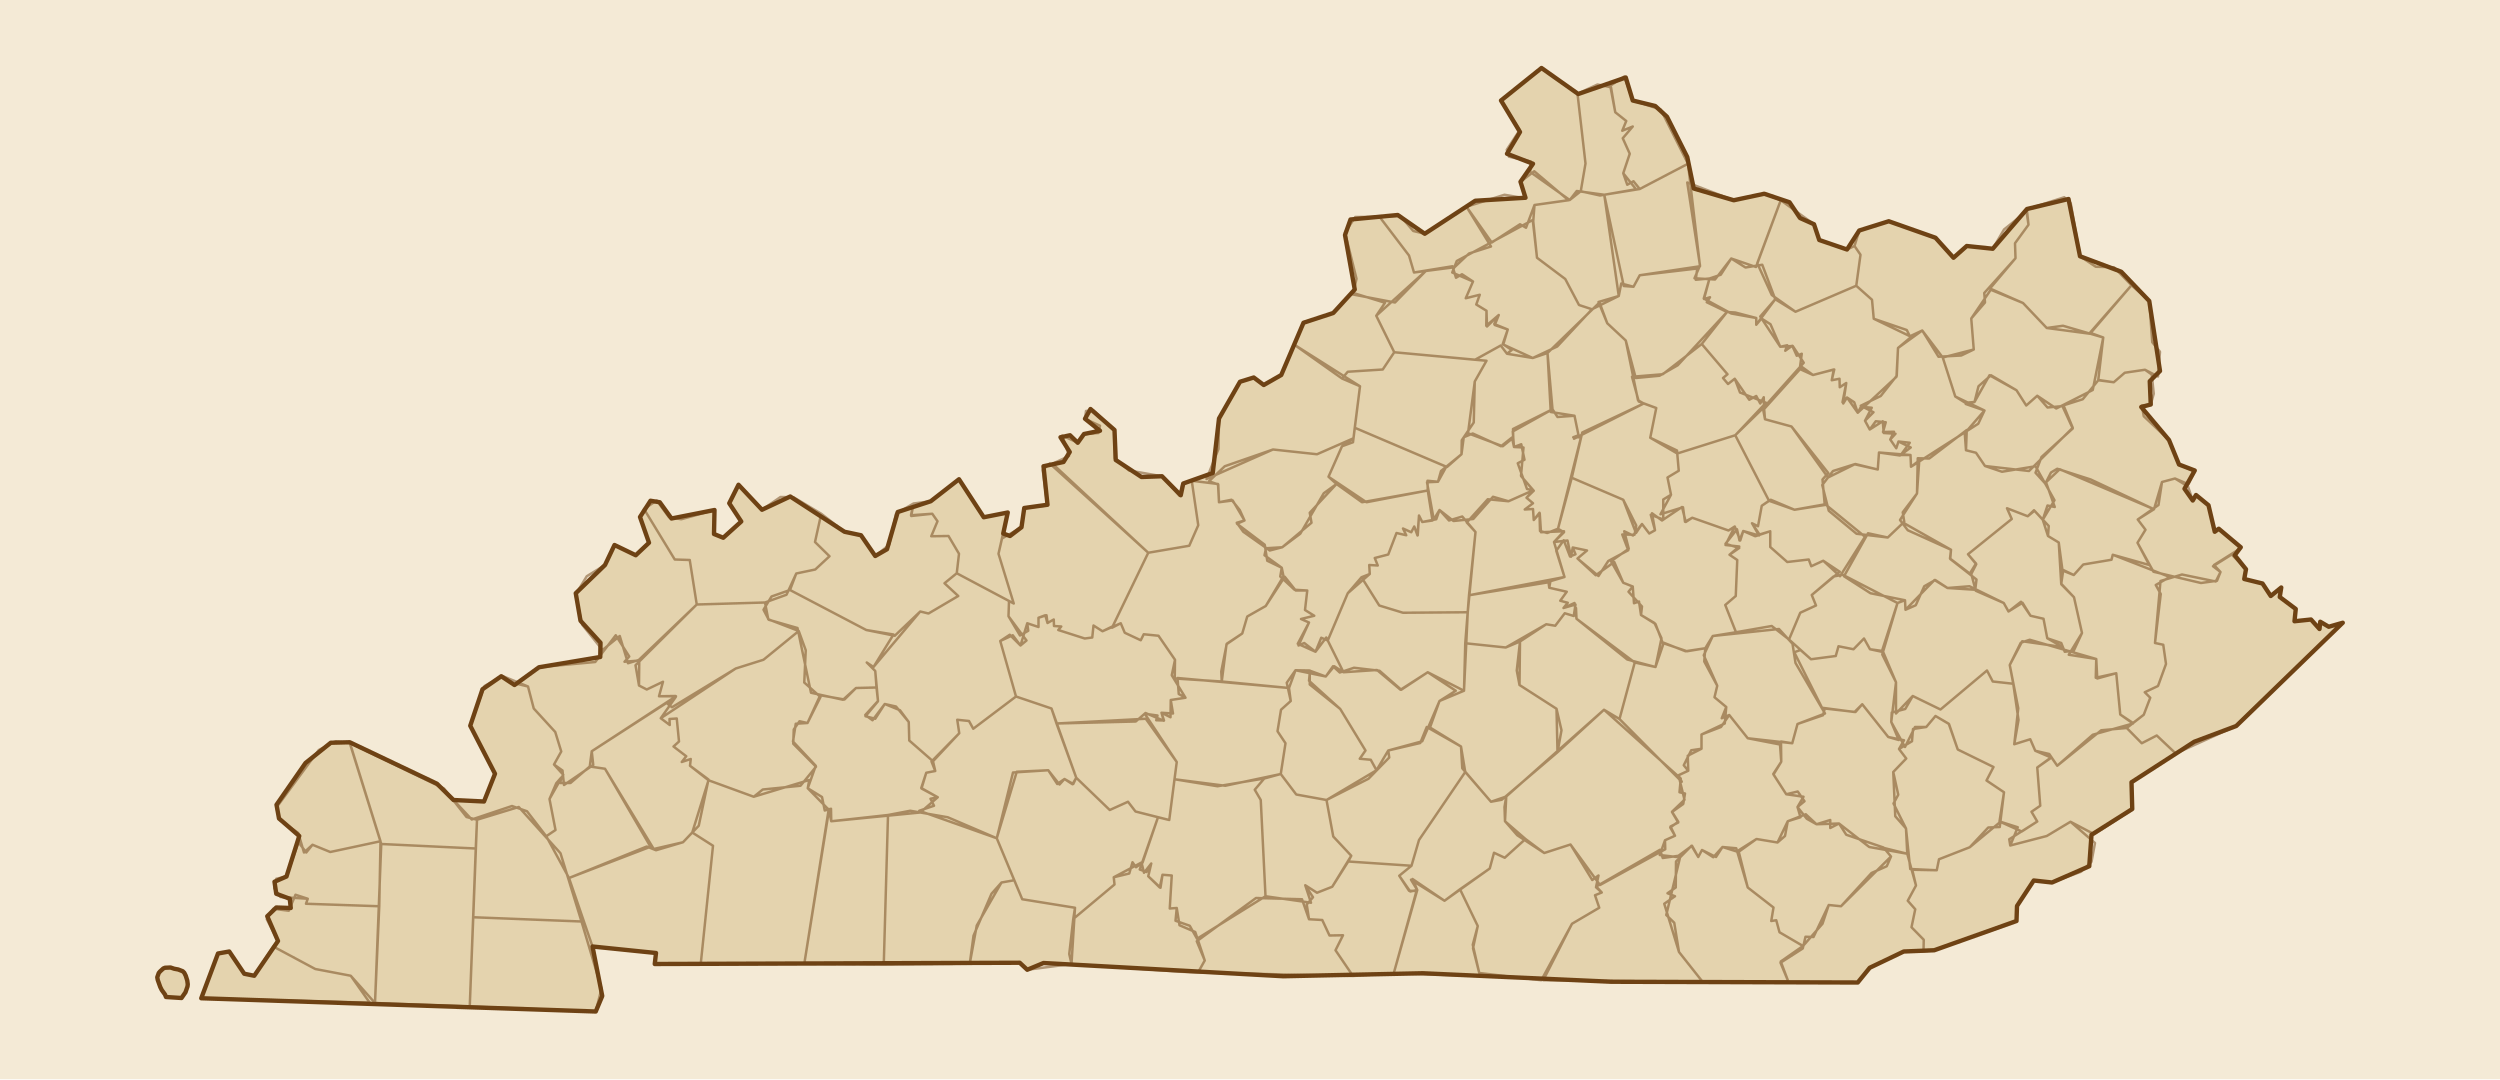
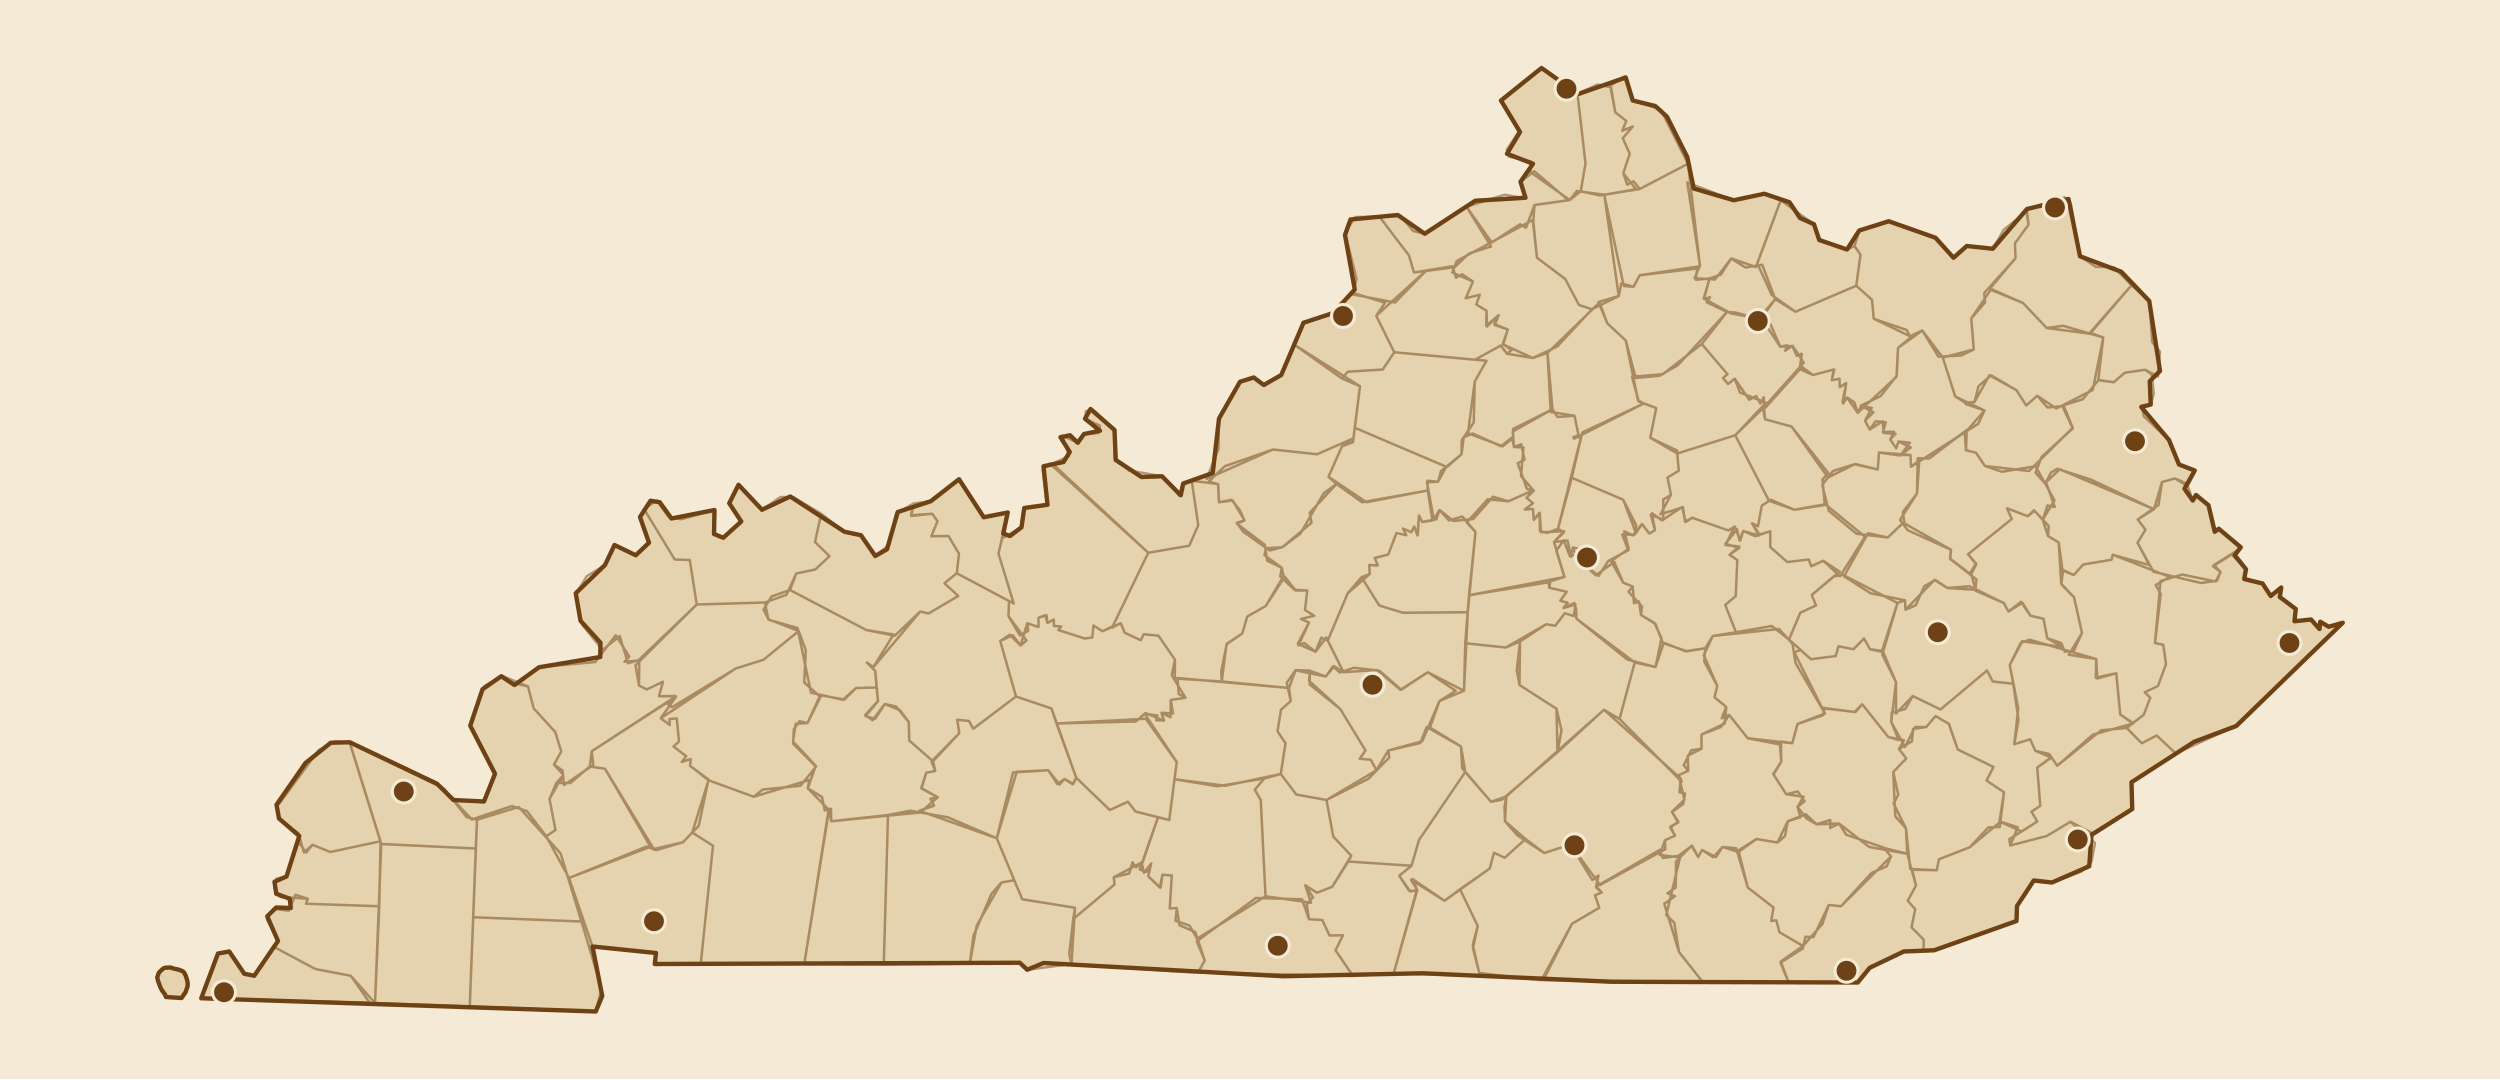
<svg xmlns="http://www.w3.org/2000/svg" viewBox="0 0 1000 431.7" width="1000" height="431.7" role="img" aria-labelledby="kyMapCountyTitle kyMapCountyDesc" fill-rule="evenodd">
  <style>
    .hp-ky-paper { fill: #f4ead6; }
    .hp-ky-fill { fill: #e4d3ae; stroke: none; }
    .hp-ky-edge { fill: none; stroke: #6e4214; stroke-width: 1.75px; stroke-linejoin: round; stroke-linecap: round; vector-effect: non-scaling-stroke; }
    .hp-ky-counties { fill: none; stroke: #6e4214; stroke-width: 1px; stroke-linejoin: round; stroke-linecap: round; vector-effect: non-scaling-stroke; opacity: 0.5; }
-     .hp-ky-markers { fill: #6e4214; stroke: none; }
+     .hp-ky-markers { fill: #6e4214; stroke: #f4ead6; stroke-width: 1.25px; }
  </style>
  <rect class="hp-ky-paper" x="0" y="0" width="1000" height="431.7" />
  <path class="hp-ky-fill" d="M80.5 399.3L87.2 381.4L91.7 380.6L97.7 389.5L101.7 390.3L111.2 376.4L106.9 366.5L110.5 363.0L116.3 363.2L115.9 359.5L110.5 357.5L109.8 352.7L114.6 350.6L119.7 334.4L111.6 327.4L110.6 321.9L122.2 305.2L132.3 297.1L139.9 296.9L174.8 313.5L181.4 320.0L193.6 320.6L198.0 309.5L188.1 290.3L193.0 275.7L200.5 270.5L205.8 274.0L215.6 266.9L240.1 262.8L240.2 257.1L232.2 248.3L230.3 237.3L242.0 226.0L245.8 218.0L254.3 222.1L259.6 217.1L256.0 206.8L260.2 200.3L263.9 200.9L268.6 207.4L285.8 204.0L285.6 213.6L289.3 215.1L296.5 208.6L291.7 201.3L295.4 193.9L304.8 203.9L316.1 198.6L337.8 212.7L344.4 214.1L350.1 222.4L354.8 219.7L359.1 204.8L372.3 200.5L383.6 191.7L393.5 206.9L403.1 205.0L401.3 213.4L404.0 214.4L408.6 210.9L409.7 203.2L419.0 201.9L417.4 186.5L425.4 184.8L427.9 180.8L424.2 174.9L428.0 174.1L431.1 177.1L433.6 173.6L440.0 172.3L434.0 167.5L436.2 163.6L445.8 172.0L446.3 184.0L456.6 190.8L464.8 190.5L472.3 198.1L473.3 193.4L485.1 189.2L487.6 167.4L496.0 152.7L501.5 151.0L505.5 154.0L512.5 150.0L521.4 129.1L533.3 125.2L541.9 115.8L538.0 94.0L540.2 87.8L559.1 86.0L569.9 93.5L590.1 80.3L610.2 79.1L608.2 72.7L613.2 65.5L602.8 61.5L608.0 52.8L600.4 40.2L616.6 27.2L631.3 37.6L650.3 31.0L653.1 40.2L662.1 42.4L666.8 46.7L674.9 62.8L677.5 75.4L693.5 80.1L705.7 77.5L715.8 80.9L720.0 87.2L725.6 89.7L727.7 96.0L738.8 99.8L743.7 92.2L755.5 88.5L774.2 95.1L781.4 103.1L786.7 98.4L797.1 99.5L810.8 83.6L827.4 79.6L832.0 102.5L848.5 108.7L859.7 120.4L864.0 148.4L859.9 152.5L860.3 161.8L856.5 162.8L867.6 176.0L871.6 185.8L877.9 188.2L873.8 195.5L877.1 200.2L878.4 198.0L883.4 202.1L885.9 212.7L887.5 211.5L896.3 218.9L893.9 222.1L898.4 227.7L897.7 231.6L905.0 233.4L908.3 238.4L912.5 235.0L911.9 238.8L918.3 243.6L917.8 248.5L924.4 247.8L927.8 251.6L928.1 248.7L931.5 250.7L937.1 249.1L894.5 290.4L877.7 296.7L852.6 312.9L852.9 323.6L836.6 333.9L835.7 346.5L820.8 353.0L813.5 352.2L806.8 362.4L806.6 368.4L773.7 380.1L761.5 380.6L747.9 387.1L743.1 393.0L644.5 392.7L569.1 389.3L513.3 390.5L417.4 385.2L410.9 387.9L407.9 385.1L261.9 385.6L262.4 381.2L237.0 378.6L240.9 398.4L238.3 404.6L80.5 399.3ZM62.9 390.9L63.5 389.2L64.0 388.6L65.3 387.4L66.0 387.1L68.2 387.0L69.7 387.5L71.3 387.8L73.1 388.5L73.7 389.1L74.3 390.3L74.9 392.2L75.1 393.7L75.0 394.6L74.2 396.9L72.6 399.2L66.4 398.8L66.0 397.8L64.7 396.0L64.1 394.8L63.1 392.0L62.9 390.9Z" />
  <path class="hp-ky-counties" d="M850.7 291.2L857.5 285.9L860.1 279.1L857.9 276.9L863.2 274.4L866.4 265.6L865.3 257.9L862.0 257.2L864.2 232.4L872.8 229.8L886.3 232.6L888.2 228.8L885.2 226.5L892.7 221.8L898.4 227.7L897.7 231.6L905.0 233.4L908.3 238.4L912.6 235.1L911.9 238.8L918.3 243.6L917.8 248.5L924.4 247.8L927.8 251.6L928.1 248.7L931.5 250.7L937.1 249.1L894.0 290.6L870.3 301.4L862.7 294.2L856.7 297.3L850.7 291.2ZM276.9 333.0L283.4 312.1L301.5 318.7L323.7 312.0L323.1 315.3L331.6 324.0L321.7 385.6L280.3 385.5L285.2 338.3L276.9 333.0ZM601.8 322.8L602.5 318.6L641.6 283.9L672.3 311.4L671.8 316.9L674.0 317.4L673.3 321.6L668.8 324.8L671.3 329.0L668.2 330.6L670.0 334.3L666.0 336.1L666.1 339.7L640.0 354.0L628.2 337.8L617.7 341.2L606.9 334.1L602.0 328.5L601.8 322.8ZM444.8 251.1L459.3 221.1L475.7 218.3L479.3 210.1L476.7 192.3L487.2 193.6L487.6 200.9L493.1 200.2L497.8 208.2L494.8 209.5L505.9 217.9L506.9 224.3L512.7 227.1L513.4 230.5L506.3 242.4L498.9 246.6L496.9 253.4L490.6 257.7L488.7 272.6L469.9 271.4L470.0 263.9L463.4 254.3L457.5 253.7L456.3 256.1L449.9 253.1L448.3 249.3L444.8 251.1ZM346.1 286.0L351.2 280.4L350.1 268.4L346.7 265.0L349.4 266.8L368.1 244.6L371.4 245.4L383.3 238.4L377.8 233.3L382.7 229.3L403.6 240.4L403.4 246.5L410.6 256.2L408.2 258.2L403.9 253.9L400.1 256.4L406.4 278.6L389.3 291.5L387.6 288.4L382.9 287.9L383.7 293.3L373.2 304.5L363.7 296.2L363.5 288.8L358.4 282.6L353.9 281.6L349.0 288.1L346.1 286.0ZM399.4 221.5L400.8 215.4L408.6 210.9L409.7 203.2L418.9 202.2L417.1 188.0L419.9 185.4L459.3 221.1L445.1 250.5L441.0 252.5L437.4 250.2L436.9 255.0L433.9 255.4L423.3 252.0L424.5 250.6L421.6 250.4L421.5 247.8L419.0 249.2L418.6 246.1L415.4 247.1L415.4 250.8L410.9 249.3L411.3 252.3L408.0 254.2L403.4 246.5L403.6 240.4L405.5 241.4L399.4 221.5ZM353.5 385.9L355.2 326.0L364.1 324.3L379.1 326.9L398.7 335.3L405.7 352.1L400.6 353.0L396.6 357.5L389.4 374.3L387.9 385.5L353.5 385.9ZM150.0 401.2L152.5 337.6L190.3 339.4L187.9 402.6L150.0 401.2ZM264.3 287.3L294.3 267.4L305.4 263.9L319.5 252.4L322.3 260.1L321.7 273.0L328.2 278.8L323.0 289.2L319.8 288.5L317.5 291.8L317.3 297.5L326.4 306.7L320.2 314.3L305.1 315.8L301.5 318.7L283.4 312.1L276.0 306.3L276.3 303.6L272.7 304.8L274.5 302.5L269.4 298.6L271.6 296.6L270.7 287.4L267.8 287.6L267.9 290.0L264.3 287.3ZM398.7 335.3L406.7 308.7L419.3 308.1L423.8 313.8L425.8 311.6L429.0 313.7L430.5 311.1L443.9 324.0L451.2 320.7L454.2 324.6L463.2 326.9L457.0 345.1L454.4 346.9L453.0 344.9L451.7 349.4L445.5 350.9L445.8 353.8L429.3 367.6L430.0 363.1L408.9 359.7L398.7 335.3ZM400.1 256.4L405.1 254.1L408.2 258.2L410.9 249.3L415.4 250.8L415.4 247.1L418.1 246.1L419.0 249.2L421.5 247.8L421.6 250.4L424.5 250.6L423.3 252.0L433.9 255.4L436.9 255.0L437.4 250.2L441.0 252.5L448.3 249.3L449.9 253.1L456.3 256.1L457.5 253.7L463.4 254.3L470.0 263.9L468.7 270.1L474.2 279.1L468.3 280.0L469.2 285.4L464.6 285.1L465.5 288.3L458.2 285.2L454.3 288.6L422.6 289.4L420.6 283.4L406.4 278.6L400.1 256.4ZM455.9 347.8L463.2 326.9L467.7 328.0L469.8 311.7L487.0 314.5L505.7 311.4L501.9 315.9L504.3 320.0L506.2 358.5L478.8 375.5L475.9 370.3L470.2 368.3L470.7 363.2L467.9 363.4L468.7 350.2L465.0 349.9L464.2 355.1L459.3 350.5L460.5 345.4L458.6 348.8L455.9 347.8ZM752.9 261.8L759.0 241.2L762.0 240.1L762.2 243.9L766.3 242.1L769.7 234.5L774.1 232.0L779.0 235.2L787.8 234.5L801.5 241.2L803.4 244.6L808.4 240.7L812.2 246.3L817.4 247.5L818.9 255.3L825.0 258.8L808.9 256.5L803.9 266.0L805.3 273.5L797.1 272.6L794.8 268.2L776.2 283.8L765.1 278.4L758.4 285.4L758.4 272.9L752.9 261.8ZM741.8 98.4L743.7 92.2L755.5 88.5L774.2 95.1L781.4 103.1L786.7 98.4L797.1 99.5L801.6 91.8L810.8 84.4L811.4 89.9L806.0 97.3L806.2 103.3L793.7 117.2L794.0 121.0L788.5 127.4L789.5 139.8L784.5 142.2L775.4 142.7L768.9 132.2L764.0 134.5L749.5 127.5L748.8 119.9L742.5 114.3L744.2 101.9L741.8 98.4ZM584.0 355.7L595.9 347.4L597.6 341.1L601.9 343.1L610.2 335.6L617.7 341.2L628.2 337.8L636.9 352.0L639.4 350.2L638.4 354.9L640.7 357.0L638.0 358.1L639.7 363.1L628.8 369.5L616.5 392.1L591.7 389.2L589.1 377.9L591.1 370.4L584.0 355.7ZM227.6 351.2L258.7 338.6L262.4 340.1L273.2 336.9L276.9 333.0L285.2 338.3L280.3 385.5L261.9 385.6L262.4 381.2L237.0 378.6L227.6 351.2ZM317.2 296.6L318.3 289.5L323.0 289.2L328.1 278.1L337.8 279.8L342.4 275.2L350.6 275.0L351.2 280.5L346.2 286.5L350.1 287.5L353.9 281.6L360.0 284.1L363.5 288.8L363.7 296.2L373.2 304.5L374.1 308.4L370.5 309.1L368.6 315.4L375.1 318.9L368.1 325.0L332.5 328.5L332.4 323.5L329.9 324.2L328.8 318.8L323.1 315.3L326.3 306.3L317.2 296.6ZM316.0 236.0L318.5 229.4L326.1 227.8L331.8 222.5L326.0 216.8L328.5 205.5L337.8 212.7L344.4 214.1L350.1 222.4L355.7 217.9L358.4 205.5L365.4 201.4L364.5 206.4L372.9 205.5L375.0 208.5L372.5 214.5L379.4 214.4L383.6 221.5L382.7 229.3L377.8 233.3L383.3 238.4L371.4 245.4L368.1 244.6L357.9 254.3L346.5 252.0L316.0 236.0ZM709.3 309.6L712.5 304.7L712.4 296.6L716.9 297.3L719.0 289.6L729.2 286.1L729.9 283.4L742.2 284.8L744.9 281.7L755.3 294.8L761.6 296.1L759.6 299.6L762.5 303.4L757.3 308.8L759.3 317.9L757.4 321.4L762.4 331.4L762.9 341.5L747.7 338.8L735.6 329.4L732.1 331.2L732.1 328.0L726.6 329.7L722.7 327.5L719.0 322.8L721.4 318.7L714.5 317.7L709.3 309.6ZM763.1 360.3L766.4 354.2L764.9 347.9L774.7 348.1L775.6 343.7L787.9 338.9L800.2 328.7L807.1 330.9L804.1 338.2L818.7 334.4L828.2 328.7L838.0 337.2L836.6 344.7L832.4 348.7L820.8 353.0L813.5 352.2L806.8 362.4L806.6 368.4L773.7 380.1L769.4 380.6L769.5 375.9L764.6 370.9L766.1 363.7L763.1 360.3ZM257.6 203.6L262.7 200.2L267.6 206.9L272.5 207.7L285.8 204.0L285.6 213.6L289.3 215.1L296.5 208.6L291.7 201.3L295.4 193.9L304.8 203.9L312.2 198.8L317.4 198.9L328.5 205.5L326.0 216.8L331.8 222.5L326.1 227.8L318.5 229.4L314.6 237.9L306.0 241.0L278.7 241.8L275.9 224.0L269.9 223.8L257.6 203.6ZM572.0 291.0L575.8 280.4L585.6 276.3L586.1 257.3L602.3 259.0L608.0 256.6L607.8 274.0L622.6 283.5L624.6 292.1L623.0 300.9L600.7 319.9L596.4 320.7L584.9 307.3L584.4 298.6L572.0 291.0ZM665.7 361.5L670.0 358.5L667.0 357.3L670.3 355.0L670.4 344.6L676.6 338.3L679.3 342.8L680.8 340.0L685.3 342.9L689.0 338.8L694.5 339.3L699.1 355.0L709.4 363.0L708.5 368.4L710.5 368.1L711.8 372.9L721.2 378.4L712.3 384.6L715.4 392.8L681.1 392.8L671.6 380.8L665.7 361.5ZM663.9 342.0L666.0 336.1L670.0 334.3L668.1 331.0L671.3 328.7L668.8 324.7L673.8 319.9L671.4 310.1L675.3 308.3L673.5 306.1L676.5 300.1L680.6 299.5L680.6 293.8L688.4 290.8L691.7 286.0L699.1 295.3L712.0 297.8L712.5 304.7L709.4 309.8L714.5 317.7L719.1 316.6L721.8 320.5L719.0 322.8L720.2 326.9L715.1 328.5L714.0 334.4L711.0 337.0L702.6 335.6L694.7 340.6L689.0 338.8L686.4 342.8L680.8 340.0L679.3 342.8L676.8 338.3L670.7 342.8L663.9 342.0ZM644.4 224.5L651.5 219.5L649.7 212.5L653.2 214.2L656.8 209.6L659.7 213.4L662.0 212.1L660.8 205.3L664.8 208.2L672.8 202.8L674.3 208.8L676.9 207.1L691.4 212.2L693.9 210.6L690.2 218.0L695.7 218.6L691.8 221.9L694.9 224.0L694.3 238.4L690.1 242.0L694.4 252.9L685.1 254.4L682.1 259.3L674.8 260.5L665.1 257.2L662.2 249.6L656.4 246.0L655.6 240.6L653.6 241.3L653.1 234.6L649.3 233.1L644.4 224.5ZM367.7 324.3L373.6 322.3L372.2 319.5L375.1 318.9L368.5 315.2L370.5 309.1L374.1 308.4L372.6 304.6L383.7 293.3L382.9 287.9L387.6 288.4L389.3 291.5L406.4 278.6L420.6 283.4L430.5 311.1L429.3 313.6L425.8 311.6L422.9 313.6L419.3 308.1L405.2 309.0L398.7 335.3L367.7 324.3ZM617.3 392.1L628.8 369.5L639.7 363.1L638.0 358.1L640.7 357.0L638.5 354.6L664.0 339.9L665.1 343.2L672.2 342.2L666.5 366.0L669.7 369.1L671.6 380.8L681.1 392.8L617.3 392.1ZM505.8 222.1L506.4 219.3L512.9 218.9L520.1 213.5L529.5 197.3L534.6 193.6L544.8 200.9L571.1 196.2L573.0 208.2L568.9 208.8L567.6 206.2L567.0 214.2L565.7 210.6L564.5 212.9L561.2 211.4L562.5 214.1L558.6 213.2L555.3 221.8L549.9 223.2L551.1 226.2L547.7 226.0L547.9 229.6L539.1 237.3L531.1 256.2L528.5 255.1L526.2 260.7L519.1 257.5L523.6 249.0L520.4 247.6L525.7 246.3L522.0 244.0L522.9 236.2L517.8 235.9L512.1 230.6L512.7 227.1L505.8 222.1ZM814.2 189.1L816.6 182.8L829.1 171.4L824.9 162.3L833.1 159.7L839.4 152.0L845.5 152.9L849.9 149.1L858.0 147.9L860.7 149.8L861.5 157.5L860.3 161.8L856.7 162.2L857.5 166.5L867.6 176.0L871.6 185.8L877.9 188.6L875.4 193.7L870.0 191.4L864.8 192.8L861.6 203.7L823.9 187.7L818.0 193.3L814.2 189.1ZM457.9 285.5L463.0 286.2L462.5 288.1L465.6 288.2L464.6 285.1L468.2 286.9L468.3 280.0L474.2 279.1L471.5 277.6L471.0 271.2L515.6 275.2L516.3 280.4L512.4 283.9L511.0 292.5L514.2 297.3L512.3 309.6L490.1 314.3L469.8 311.7L470.7 304.8L457.9 285.5ZM530.6 320.0L547.4 311.5L555.7 303.0L555.3 300.2L568.1 297.2L570.7 290.8L584.4 298.6L586.1 308.8L567.6 336.0L564.6 346.3L539.3 344.6L540.5 342.3L533.3 334.6L530.6 320.0ZM777.1 143.0L789.5 139.8L788.5 127.4L796.3 115.9L809.2 121.2L818.7 131.2L825.2 130.3L841.3 135.0L837.1 156.0L822.5 163.4L814.9 158.3L810.5 162.2L806.6 156.1L796.4 150.1L791.4 154.5L789.8 160.8L786.1 161.1L782.1 158.6L777.1 143.0ZM187.9 402.6L189.3 366.9L232.6 368.6L240.6 395.4L238.3 404.6L187.9 402.6ZM757.3 308.8L762.5 303.4L759.6 299.6L764.8 296.5L765.2 291.6L770.5 290.8L774.2 286.4L779.6 289.6L783.1 299.8L797.4 306.8L794.6 312.2L801.6 316.9L799.9 330.8L795.3 331.0L787.9 338.9L775.6 343.7L774.7 348.1L764.1 347.6L762.4 331.4L758.1 326.5L757.3 308.8ZM482.6 191.6L487.4 179.6L487.6 167.4L496.0 152.7L501.5 151.0L505.5 154.0L512.5 150.0L517.6 137.8L544.0 154.5L541.4 175.3L526.8 181.7L509.2 179.8L482.6 191.6ZM824.5 233.5L825.3 228.0L829.5 230.0L833.3 225.8L844.6 223.9L845.1 221.9L867.9 230.8L862.3 234.0L864.3 237.6L862.0 257.2L865.3 257.9L866.4 265.6L863.2 274.4L857.9 276.9L860.1 279.1L857.5 285.9L853.2 289.2L848.1 285.8L846.5 269.3L838.9 271.4L838.5 263.6L827.5 261.9L832.8 253.2L829.6 238.9L824.5 233.5ZM695.5 340.7L702.6 335.6L711.0 337.0L715.1 328.5L722.3 325.7L726.6 329.7L735.6 329.4L738.5 333.9L753.4 339.0L756.4 342.6L736.4 362.5L731.5 362.0L729.0 369.5L721.2 378.4L711.8 372.9L710.5 368.1L708.5 368.4L709.4 363.0L699.1 355.0L695.5 340.7ZM536.8 151.4L539.1 148.7L553.1 147.8L557.7 140.9L594.6 144.3L589.9 152.6L589.5 169.0L584.7 176.1L584.6 181.7L578.8 186.8L541.9 171.1L544.0 154.5L536.8 151.4ZM760.0 208.0L766.8 197.4L767.1 183.3L771.7 183.4L786.7 172.0L786.4 180.1L790.4 181.1L794.0 186.4L800.8 188.7L814.2 186.5L821.8 200.1L817.1 207.9L813.6 204.1L811.1 206.5L802.8 203.3L804.7 207.6L787.2 221.7L790.5 225.7L788.4 229.8L780.0 223.4L780.4 219.9L763.1 212.1L760.0 208.0ZM321.7 385.6L331.5 323.6L332.5 328.5L355.2 326.0L353.5 385.9L321.7 385.6ZM206.6 273.5L215.6 266.9L238.1 264.8L246.3 254.1L251.7 262.6L249.8 264.7L255.7 264.2L255.6 274.2L258.7 275.8L265.2 272.7L263.6 278.5L270.4 278.5L236.7 300.5L237.3 306.0L225.6 314.0L225.0 308.2L221.6 305.8L224.5 300.6L222.1 292.8L213.5 283.4L211.2 274.6L206.6 273.5ZM230.2 237.9L234.7 230.5L242.0 226.0L245.8 218.0L254.3 222.1L259.6 217.1L256.0 206.8L257.6 203.6L269.9 223.8L275.9 224.0L278.7 241.8L255.5 264.0L251.2 265.3L247.9 254.4L241.0 260.0L232.9 249.9L230.2 237.9ZM712.2 385.1L721.1 379.4L722.2 374.7L725.4 374.8L731.5 362.0L736.4 362.5L748.6 349.2L754.7 346.5L756.4 342.6L753.6 339.2L762.9 341.5L766.4 354.2L763.1 360.3L766.1 363.7L764.6 370.9L769.5 375.9L769.4 380.6L761.5 380.6L747.9 387.1L743.1 393.0L715.4 392.8L712.2 385.1ZM796.0 115.4L806.2 103.3L806.0 97.3L811.4 89.9L810.5 83.8L825.7 78.9L828.3 81.3L832.0 102.5L838.3 106.7L845.6 106.9L852.6 114.1L836.0 133.5L818.7 131.2L809.2 121.2L796.0 115.4ZM580.9 109.0L582.7 104.4L613.1 88.0L614.8 103.1L626.1 111.6L631.6 122.0L636.8 123.7L622.9 138.6L613.1 143.2L601.3 137.8L603.1 131.8L597.9 130.0L599.5 126.0L594.8 130.6L594.6 124.3L590.5 121.8L591.9 117.9L586.3 119.3L589.2 112.6L580.9 109.0ZM803.9 266.0L808.3 257.1L811.9 255.9L838.5 263.6L838.3 271.1L846.5 269.3L848.1 285.8L853.2 289.4L837.1 293.9L822.9 306.3L819.7 301.6L814.1 300.3L812.1 295.7L805.7 297.7L807.3 283.3L803.9 266.0ZM427.7 381.6L429.3 367.6L445.8 353.8L445.5 350.9L456.6 345.0L457.6 349.1L460.5 345.4L459.3 350.5L463.9 355.0L465.0 349.9L468.7 350.2L467.9 363.4L470.7 363.2L471.8 370.1L478.1 372.8L481.9 384.2L479.2 389.0L472.3 388.7L428.6 385.6L427.7 381.6ZM704.1 126.6L710.1 119.7L718.2 124.7L742.5 114.3L748.8 119.9L749.5 127.5L762.7 132.0L764.2 135.0L759.2 139.2L758.6 150.7L743.1 165.1L741.7 160.9L738.8 159.0L737.0 160.9L738.5 153.2L735.9 154.9L735.8 151.5L732.7 152.1L733.7 147.8L725.2 150.0L719.9 147.6L720.7 141.5L718.7 142.3L716.9 138.3L714.1 140.3L714.9 138.1L712.1 138.7L704.1 126.6ZM235.9 306.6L236.7 300.5L270.3 278.8L264.3 287.3L267.9 290.0L267.8 287.6L270.7 287.4L271.6 296.6L269.4 298.6L274.5 302.5L272.7 304.8L276.3 303.6L276.0 306.3L283.4 311.8L279.5 330.3L273.2 336.9L261.5 339.6L242.0 307.5L235.9 306.6ZM531.1 256.2L539.1 237.3L544.6 230.9L551.7 242.2L561.2 245.1L587.1 244.9L585.6 276.3L571.1 268.9L560.2 275.9L550.8 268.0L537.4 268.9L531.1 256.2ZM681.5 262.1L685.1 254.4L711.6 251.6L717.0 257.5L718.2 265.2L730.0 285.4L719.0 289.6L716.9 297.3L699.1 295.3L691.7 286.0L688.7 287.3L690.5 282.8L685.8 278.9L686.9 274.3L681.5 262.1ZM756.5 288.8L756.7 285.0L762.1 283.6L765.1 278.4L776.2 283.8L794.8 268.2L797.1 272.6L805.3 273.5L807.4 288.0L805.7 297.7L812.1 295.7L814.1 300.3L820.4 303.0L814.9 307.0L816.1 322.3L812.6 324.7L814.9 328.6L808.7 332.6L799.8 328.6L801.6 316.9L794.6 312.2L797.4 306.8L783.1 299.8L779.5 289.5L774.2 286.4L770.5 290.8L766.0 290.8L762.0 298.8L756.5 288.8ZM181.4 320.0L193.6 320.6L198.0 309.9L188.1 290.3L193.8 274.4L201.0 270.4L211.2 274.6L213.5 283.4L222.1 292.8L224.5 300.6L221.6 305.8L225.3 309.9L219.8 319.6L222.2 332.0L218.5 334.5L210.8 324.5L204.8 322.4L188.7 327.8L181.4 320.0ZM189.3 366.9L190.8 327.9L207.5 322.8L224.2 341.3L232.6 368.6L189.3 366.9ZM803.7 335.7L814.9 328.6L812.6 324.7L816.1 322.3L814.9 307.0L820.6 303.0L822.9 306.3L840.5 292.1L850.7 291.2L856.7 297.3L862.7 294.2L870.3 301.4L852.6 312.9L852.7 324.0L837.7 333.7L828.2 328.7L818.7 334.4L804.1 338.2L803.7 335.7ZM606.7 268.2L608.0 256.6L618.5 249.7L622.1 250.3L625.9 245.3L629.5 246.4L630.4 243.2L630.6 247.5L653.9 265.0L647.8 287.6L641.6 283.9L623.0 300.9L622.6 283.5L607.8 274.0L606.7 268.2ZM254.2 266.1L278.7 241.8L306.0 241.0L307.3 247.7L319.5 252.4L305.4 263.9L294.3 267.4L268.8 282.9L267.1 281.6L270.2 278.4L263.6 278.5L265.2 272.7L258.7 275.8L255.6 274.2L254.2 266.1ZM478.7 376.5L502.4 359.2L520.8 359.7L523.6 367.7L528.9 368.0L531.8 374.2L537.2 374.1L534.2 380.1L541.2 390.4L479.2 389.0L481.9 384.2L478.7 376.5ZM421.0 185.5L427.6 182.4L424.9 174.2L431.1 177.1L433.6 173.6L439.4 173.2L440.0 170.3L434.0 167.5L434.4 164.4L437.3 164.1L445.8 172.0L445.9 183.3L451.6 188.2L464.8 190.5L471.8 198.3L472.9 193.7L476.7 192.3L479.3 210.1L475.7 218.3L459.3 221.1L421.0 185.5ZM647.8 287.6L653.9 265.0L662.2 266.8L665.5 257.1L674.2 260.5L682.1 259.3L681.7 264.6L686.9 274.3L685.8 278.9L690.5 282.8L689.9 289.4L680.6 293.8L680.6 299.5L675.1 302.3L675.3 308.3L671.4 310.1L672.7 312.7L647.8 287.6ZM522.1 354.1L526.8 357.1L532.9 354.7L539.3 344.6L564.6 346.3L559.7 350.3L563.6 356.3L566.6 356.4L557.5 389.3L541.2 390.4L534.2 380.1L537.2 374.1L531.8 374.2L528.9 368.0L523.6 367.7L522.7 361.8L525.2 358.9L522.1 354.1ZM639.4 120.8L647.5 118.4L648.5 113.4L653.4 114.7L655.9 110.1L678.9 107.4L678.3 111.9L683.8 111.4L681.6 119.6L684.0 118.9L682.7 120.9L690.8 124.8L671.1 146.1L663.8 150.3L654.3 151.2L650.3 136.2L642.9 129.3L639.4 120.8ZM787.2 221.7L804.7 207.6L802.8 203.3L811.1 206.5L813.8 204.3L819.5 210.4L819.2 214.4L823.5 217.0L824.5 233.7L829.6 238.9L832.8 253.2L829.5 260.3L825.9 260.7L824.5 257.2L818.9 255.3L817.4 247.5L812.2 246.3L809.0 241.1L803.4 244.6L801.5 241.2L790.3 236.3L788.3 228.8L790.4 225.4L787.2 221.7ZM422.6 289.4L458.3 287.5L470.7 304.8L467.7 328.0L454.2 324.6L451.2 320.7L443.9 324.0L430.5 311.1L422.6 289.4ZM544.6 230.9L547.9 229.6L547.7 226.0L551.1 226.2L549.9 223.2L555.3 221.8L558.6 213.2L562.5 214.1L561.2 211.4L564.5 212.9L565.7 210.6L567.1 214.1L567.6 206.2L568.9 208.8L574.5 207.7L575.8 204.0L579.6 208.2L584.9 206.6L590.2 212.8L587.1 244.9L561.2 245.1L551.7 242.2L544.6 230.9ZM483.6 192.5L489.9 186.5L509.2 179.8L526.8 181.7L541.4 175.3L536.8 178.5L531.4 190.7L534.6 193.6L523.9 205.1L524.6 209.1L512.9 218.9L507.9 220.2L497.3 212.7L494.7 209.1L497.8 208.2L495.9 204.0L492.6 199.9L487.6 200.9L487.3 193.8L483.6 192.5ZM652.8 150.7L665.1 149.7L680.7 137.6L691.0 149.7L689.2 151.2L691.2 153.6L693.9 151.5L696.0 157.0L706.4 161.1L694.1 174.1L670.9 181.4L660.1 175.1L662.5 163.2L655.5 160.6L652.8 150.7ZM501.9 315.9L505.7 311.4L512.3 309.6L518.5 317.8L530.6 320.0L533.3 334.6L540.5 342.3L532.9 354.7L526.8 357.1L522.1 354.1L524.4 361.1L506.2 358.5L504.3 320.0L501.9 315.9ZM550.5 126.3L570.5 108.2L581.0 106.5L582.4 111.1L584.8 109.7L589.2 112.6L586.3 119.3L591.9 117.9L590.5 121.8L594.6 124.3L594.5 130.3L599.5 126.0L597.7 129.6L603.1 131.8L601.1 137.6L604.7 140.0L602.8 141.5L600.3 138.2L590.0 143.9L557.7 140.9L550.5 126.3ZM511.0 292.5L512.4 283.9L516.3 280.4L514.7 273.1L518.2 268.1L523.9 268.2L523.9 273.8L536.1 283.6L546.2 300.2L543.9 303.5L548.3 303.9L550.6 308.1L530.6 320.0L518.5 317.8L512.3 309.6L514.2 297.3L511.0 292.5ZM744.3 162.3L752.3 158.4L758.7 150.3L759.2 139.2L768.9 132.2L777.1 143.0L782.1 158.6L793.8 164.2L791.3 169.5L764.4 186.7L764.2 182.0L760.3 182.0L763.9 177.1L759.4 176.6L758.5 179.3L756.1 175.8L758.2 173.5L753.5 173.2L753.1 168.5L747.9 171.8L746.0 168.3L749.4 164.9L744.3 162.3ZM628.7 191.1L632.9 173.0L657.5 161.4L662.5 163.2L660.1 175.1L670.8 180.2L671.5 188.3L667.0 191.0L668.4 197.9L665.3 199.8L665.3 207.8L660.3 205.9L662.0 212.1L659.7 213.4L656.8 209.6L654.4 213.2L649.3 199.9L628.7 191.1ZM619.0 141.2L639.8 121.0L642.9 129.3L650.3 136.2L655.2 160.1L657.5 161.4L629.6 175.5L631.4 174.1L629.8 166.3L620.3 164.8L619.0 141.2ZM705.3 164.0L720.8 146.8L725.2 150.0L733.5 147.8L732.7 152.1L735.8 151.5L735.9 154.9L738.5 153.2L737.3 161.4L738.8 159.0L743.1 165.1L744.4 162.7L748.7 163.1L746.0 168.3L747.9 171.8L750.3 168.5L754.3 168.9L753.2 172.8L757.6 172.7L756.1 175.8L758.5 179.3L759.4 176.6L764.3 179.0L760.0 182.2L751.6 181.0L751.1 187.8L742.1 185.6L731.2 191.0L716.6 170.6L706.0 167.7L705.3 164.0ZM559.7 350.3L564.6 346.3L567.6 336.0L586.1 308.8L596.4 320.7L602.5 318.6L602.0 328.5L610.2 335.6L601.9 343.1L597.6 341.1L595.9 347.4L577.8 360.3L565.0 351.6L566.9 356.0L564.1 356.6L559.7 350.3ZM641.7 77.9L655.9 75.6L675.2 65.5L680.0 106.5L655.9 110.1L653.4 114.7L649.5 114.4L641.7 77.9ZM523.6 272.3L524.0 268.3L530.3 270.6L533.2 266.5L535.9 269.0L541.6 267.1L551.8 268.3L560.5 275.9L571.1 268.9L582.3 276.3L575.8 280.4L568.9 296.5L555.3 300.2L550.6 308.1L548.3 303.9L543.9 303.5L546.2 300.2L536.1 283.6L523.6 272.3ZM110.5 323.1L127.5 300.0L134.3 296.5L140.0 297.3L152.2 336.5L132.1 340.8L125.0 337.9L121.6 341.0L119.3 333.2L112.1 328.1L110.5 323.1ZM139.9 297.2L177.6 315.4L186.6 326.8L190.8 327.9L190.3 339.4L152.5 337.6L139.9 297.2ZM817.1 207.9L819.0 202.2L821.9 202.8L818.4 192.9L820.4 189.0L822.9 187.5L836.3 191.8L861.6 203.7L855.1 207.8L858.2 211.9L855.0 217.1L859.7 226.0L845.1 221.9L844.6 223.9L833.3 225.8L829.5 230.0L825.0 228.2L823.5 217.0L819.2 214.4L817.1 207.9ZM488.5 268.6L490.7 257.5L496.9 253.4L498.9 246.6L506.3 242.4L513.9 230.7L518.3 236.2L522.9 236.2L522.0 244.0L525.7 246.3L520.4 247.6L523.6 249.0L519.4 258.2L521.7 257.2L526.2 260.7L530.5 255.0L537.4 268.9L533.7 266.5L530.3 270.6L518.2 268.1L515.6 275.2L488.7 272.6L488.5 268.6ZM613.3 88.5L613.8 82.0L627.9 80.0L630.7 76.4L641.7 77.9L647.5 118.4L636.8 123.7L631.6 122.0L626.1 111.6L614.8 103.1L613.3 88.5ZM218.5 334.5L222.2 332.0L219.8 319.6L222.5 313.3L224.5 311.0L224.1 313.2L228.2 313.2L235.9 306.6L242.0 307.5L260.2 338.7L227.6 351.2L218.5 334.5ZM600.4 40.2L616.6 27.2L631.0 37.5L634.2 65.4L632.3 76.5L627.9 80.0L612.1 68.8L612.3 64.6L603.6 62.7L602.7 59.9L607.9 52.0L600.4 40.2ZM305.4 243.9L308.6 238.6L316.0 236.0L346.5 252.0L357.4 253.8L349.4 266.8L346.7 265.0L350.1 268.4L350.6 275.0L342.4 275.2L337.2 279.9L324.4 277.1L319.0 251.2L307.5 247.9L305.4 243.9ZM690.1 242.0L694.3 238.4L694.9 224.0L691.8 221.9L695.7 219.2L690.2 217.5L694.8 211.7L695.8 216.2L697.3 212.4L702.1 214.5L708.1 212.5L708.1 218.8L714.9 224.8L723.5 223.8L724.5 226.5L729.3 224.3L735.9 228.7L724.7 238.0L726.4 242.2L720.1 245.1L715.6 255.8L708.7 250.4L694.4 252.9L690.1 242.0ZM664.2 205.7L668.4 197.9L667.0 191.0L671.5 188.3L670.9 181.4L694.1 174.1L707.6 200.3L704.7 202.3L703.2 210.5L700.8 209.3L703.6 214.2L697.3 212.4L696.1 216.2L693.9 210.6L691.4 212.2L676.9 207.1L674.0 208.7L673.2 202.9L664.2 205.7ZM586.7 209.0L595.1 199.7L603.4 200.5L613.3 196.1L610.6 199.1L613.2 201.3L609.9 203.8L613.2 203.6L613.5 208.0L615.9 205.3L616.4 212.9L625.6 212.5L621.6 216.8L625.8 230.8L587.6 238.1L590.2 212.8L586.7 209.0ZM106.7 367.7L109.3 363.5L115.5 364.3L118.2 357.9L123.1 359.5L122.4 361.5L151.7 362.5L150.0 401.2L140.3 390.3L126.1 387.6L109.3 378.6L111.2 376.4L106.7 367.7ZM702.9 105.3L712.3 80.1L725.6 89.7L727.7 96.0L738.8 99.8L741.8 98.4L744.2 101.9L742.5 114.3L718.2 124.7L708.7 118.0L702.9 105.3ZM387.9 385.5L390.7 370.2L400.6 353.0L405.7 352.1L408.9 359.7L430.0 363.1L428.6 385.6L410.9 387.9L407.9 385.1L387.9 385.5ZM785.9 173.3L793.8 164.2L786.3 161.6L789.8 160.8L795.8 150.1L806.6 156.1L810.5 162.2L814.9 158.3L819.0 163.0L825.5 162.4L829.1 171.1L811.6 188.4L794.0 186.4L790.4 181.1L786.4 180.1L785.9 173.3ZM619.4 232.7L625.8 230.8L622.5 220.3L625.5 216.1L628.0 222.6L630.2 221.7L629.1 219.0L634.8 220.2L631.0 223.4L638.3 230.1L645.7 224.8L649.3 233.1L653.1 234.6L651.4 236.7L656.8 242.6L656.4 246.0L661.8 249.2L664.6 255.3L662.2 266.8L650.9 263.8L630.6 247.5L629.8 241.2L625.4 243.2L627.1 241.1L624.1 240.3L626.7 236.7L619.7 235.1L619.4 232.7ZM855.0 217.1L858.2 211.9L855.1 207.8L863.4 202.0L864.8 192.8L870.0 191.4L875.2 194.6L877.1 200.2L878.4 198.0L883.4 202.1L885.9 212.7L887.5 211.5L896.4 219.2L885.6 226.0L888.2 228.8L886.8 232.3L880.4 233.2L861.4 228.7L855.0 217.1ZM737.6 230.5L747.2 213.3L755.1 215.0L761.3 209.1L780.4 219.9L780.1 223.6L790.6 231.8L790.1 235.9L779.0 235.2L773.8 232.0L762.2 243.9L762.0 240.1L748.2 237.3L737.6 230.5ZM587.2 173.3L589.9 152.6L594.6 144.3L590.0 143.9L600.3 138.2L602.8 141.5L613.1 143.2L619.0 141.2L621.0 163.7L605.2 171.6L605.3 175.1L601.1 178.5L587.2 173.3ZM715.6 255.8L720.1 245.1L726.4 242.2L724.7 238.0L733.4 230.6L737.1 229.9L759.0 241.2L752.7 260.7L748.0 259.7L745.6 255.4L741.4 259.7L735.4 258.5L734.3 262.4L724.4 263.7L715.6 255.8ZM674.9 73.0L693.5 80.1L705.7 77.5L712.3 80.1L702.4 106.8L692.5 103.4L686.0 111.8L677.8 111.3L680.0 106.2L674.9 73.0ZM728.9 194.0L733.2 188.4L741.8 185.7L751.1 187.8L751.6 181.0L764.2 182.0L764.4 186.7L767.7 184.2L766.8 197.4L761.1 204.9L761.7 208.7L755.1 215.0L742.6 213.5L731.5 204.3L728.9 194.0ZM557.5 389.3L566.9 356.0L564.4 351.9L577.8 360.3L584.0 355.7L591.1 370.4L589.2 379.3L591.7 389.2L594.6 390.5L557.5 389.3ZM570.8 192.9L575.2 192.7L576.4 188.4L584.6 181.7L585.5 174.9L589.1 173.4L600.4 178.5L604.8 175.0L605.6 178.8L608.5 177.7L609.8 183.9L607.1 185.3L610.8 195.6L613.3 196.1L603.4 200.5L597.2 198.7L589.3 207.6L581.4 208.4L575.8 204.0L573.5 207.8L570.8 192.9ZM80.5 399.3L87.2 381.4L91.7 380.6L97.7 389.5L101.7 390.3L109.3 378.6L126.1 387.6L140.3 390.3L147.9 401.1L80.5 399.3ZM109.7 355.3L110.5 351.5L114.6 350.6L119.4 336.9L122.5 341.0L125.0 337.9L132.1 340.8L152.2 336.5L151.7 362.5L122.4 361.5L123.1 359.5L112.2 358.8L109.7 355.3ZM694.1 174.1L705.6 162.9L706.0 167.7L716.6 170.6L731.3 189.2L729.0 191.8L729.9 202.0L717.8 203.9L707.6 200.3L694.1 174.1ZM364.4 206.1L365.4 201.4L372.3 200.5L383.6 191.7L393.5 206.9L403.1 205.0L399.4 221.5L405.5 241.4L382.7 229.3L383.6 221.5L379.4 214.4L372.5 214.5L375.0 208.5L372.9 205.5L364.4 206.1ZM717.7 260.9L720.2 260.0L724.4 263.7L734.3 262.4L735.4 258.5L741.4 259.7L745.6 255.4L748.0 259.7L753.1 260.4L758.4 272.9L756.5 288.8L759.5 296.0L755.3 294.8L744.9 281.7L741.8 284.8L728.8 283.1L717.7 260.9ZM680.7 137.6L690.8 124.8L694.1 125.0L702.5 127.2L702.5 129.9L704.6 127.4L708.2 129.7L712.1 138.7L717.1 138.4L721.5 145.1L705.6 162.9L705.5 158.9L704.1 161.4L702.5 158.4L699.7 159.9L693.9 151.5L691.2 153.6L689.2 151.2L691.0 149.7L680.7 137.6ZM517.6 137.8L521.4 129.1L533.3 125.2L540.7 117.0L554.0 121.1L550.5 126.3L557.7 140.9L553.1 147.8L539.1 148.7L536.8 151.4L517.6 137.8ZM605.1 172.6L621.0 163.7L623.0 166.8L629.8 166.3L631.4 174.1L629.3 174.9L632.4 174.9L623.2 211.5L618.9 213.2L616.0 212.4L615.8 205.1L613.5 208.0L613.2 203.6L609.9 203.8L613.2 201.3L610.6 199.1L613.5 196.3L608.4 190.4L609.4 179.0L605.6 178.8L605.1 172.6ZM531.4 190.7L536.8 178.5L541.2 176.9L541.9 171.1L578.5 186.7L575.2 192.7L571.0 192.3L571.1 196.2L546.6 200.9L531.4 190.7ZM586.1 257.3L587.6 238.1L620.1 232.8L619.7 235.1L626.7 236.7L624.1 240.3L627.1 241.1L625.4 243.2L630.2 241.8L629.5 246.4L625.9 245.3L622.1 250.3L618.5 249.7L602.3 259.0L586.1 257.3ZM700.8 209.3L703.2 210.5L704.7 202.3L708.3 199.9L717.8 203.9L730.1 201.7L746.0 214.7L736.0 230.5L729.3 224.3L724.5 226.5L723.5 223.8L714.9 224.8L708.1 218.8L708.1 212.5L703.8 213.8L700.8 209.3ZM621.6 216.8L625.6 212.9L623.2 211.5L628.7 191.1L649.3 199.9L654.5 210.2L653.8 213.9L648.9 213.8L651.3 220.1L643.3 224.4L639.4 230.4L631.0 223.4L634.8 220.2L629.1 219.0L628.4 222.7L627.0 216.2L621.6 216.8ZM631.0 37.5L639.0 33.8L644.4 34.9L646.1 44.9L650.5 48.4L648.9 52.3L653.1 50.6L649.1 55.3L651.9 61.5L649.3 69.3L654.4 75.7L640.0 78.2L632.3 76.5L634.2 65.4L631.0 37.5ZM836.0 133.1L852.6 114.1L859.7 120.4L860.9 136.9L864.0 140.7L863.2 150.6L858.0 147.9L849.9 149.1L845.5 152.9L839.3 152.1L841.3 135.0L836.0 133.1ZM644.1 34.3L649.7 30.6L653.1 40.2L664.3 43.8L675.2 65.5L655.9 75.6L653.4 72.5L650.9 73.9L649.3 69.3L651.9 61.5L649.1 55.3L653.1 50.6L648.9 52.3L650.5 48.4L646.1 44.9L644.1 34.3ZM538.0 93.0L542.1 86.8L551.8 86.7L563.6 102.2L565.6 109.0L570.5 108.2L558.0 121.0L541.2 117.8L542.6 111.5L538.0 93.0ZM551.8 86.7L560.2 86.4L565.3 92.4L569.9 93.5L586.6 82.7L596.4 98.6L587.6 101.4L581.8 106.9L565.6 109.0L563.6 102.2L551.8 86.7ZM586.6 82.7L601.8 77.9L610.0 79.3L608.2 72.7L613.7 68.5L627.4 80.1L613.8 82.0L610.4 91.1L608.0 89.7L596.7 97.0L586.6 82.7ZM681.5 119.4L683.8 111.4L688.3 109.9L692.5 103.4L698.2 107.0L704.9 105.9L710.1 119.7L702.5 129.9L702.5 127.2L692.5 125.4L681.5 119.4ZM62.9 390.9L63.5 389.2L64.0 388.6L65.3 387.4L66.0 387.1L68.2 387.0L69.7 387.5L71.3 387.8L73.1 388.5L73.7 389.1L74.3 390.3L74.9 392.2L75.1 393.7L75.0 394.6L74.2 396.9L72.6 399.2L66.4 398.8L66.0 397.8L64.7 396.0L64.1 394.8L63.1 392.0L62.9 390.9Z" />
  <path class="hp-ky-edge" d="M80.5 399.3L87.2 381.4L91.7 380.6L97.7 389.5L101.7 390.3L111.2 376.4L106.9 366.5L110.5 363.0L116.3 363.2L115.9 359.5L110.5 357.5L109.8 352.7L114.6 350.6L119.7 334.4L111.6 327.4L110.6 321.9L122.2 305.2L132.3 297.1L139.9 296.9L174.8 313.5L181.4 320.0L193.6 320.6L198.0 309.5L188.1 290.3L193.0 275.7L200.5 270.5L205.8 274.0L215.6 266.9L240.1 262.8L240.2 257.1L232.2 248.3L230.3 237.3L242.0 226.0L245.8 218.0L254.3 222.1L259.6 217.1L256.0 206.8L260.2 200.3L263.9 200.9L268.6 207.4L285.8 204.0L285.6 213.6L289.3 215.1L296.5 208.6L291.7 201.3L295.4 193.9L304.8 203.9L316.1 198.6L337.8 212.7L344.4 214.1L350.1 222.4L354.8 219.7L359.1 204.8L372.3 200.5L383.6 191.7L393.5 206.9L403.1 205.0L401.3 213.4L404.0 214.4L408.6 210.9L409.7 203.2L419.0 201.9L417.4 186.5L425.4 184.8L427.9 180.8L424.2 174.9L428.0 174.1L431.1 177.1L433.6 173.6L440.0 172.3L434.0 167.5L436.2 163.6L445.8 172.0L446.3 184.0L456.6 190.8L464.8 190.5L472.3 198.1L473.3 193.4L485.1 189.2L487.6 167.4L496.0 152.7L501.5 151.0L505.5 154.0L512.5 150.0L521.4 129.1L533.3 125.2L541.9 115.8L538.0 94.0L540.2 87.8L559.1 86.0L569.9 93.5L590.1 80.3L610.2 79.1L608.2 72.7L613.2 65.5L602.8 61.5L608.0 52.8L600.4 40.2L616.6 27.2L631.3 37.6L650.3 31.0L653.1 40.2L662.1 42.4L666.8 46.7L674.9 62.8L677.5 75.4L693.5 80.1L705.7 77.5L715.8 80.9L720.0 87.2L725.6 89.7L727.7 96.0L738.8 99.8L743.7 92.2L755.5 88.5L774.2 95.1L781.4 103.1L786.7 98.4L797.1 99.5L810.8 83.6L827.4 79.6L832.0 102.5L848.5 108.7L859.7 120.4L864.0 148.4L859.9 152.5L860.3 161.8L856.5 162.8L867.6 176.0L871.6 185.8L877.9 188.2L873.8 195.5L877.1 200.2L878.4 198.0L883.4 202.1L885.9 212.7L887.5 211.5L896.3 218.9L893.9 222.1L898.4 227.7L897.7 231.6L905.0 233.4L908.3 238.4L912.5 235.0L911.9 238.8L918.3 243.6L917.8 248.5L924.4 247.8L927.8 251.6L928.1 248.7L931.5 250.7L937.1 249.1L894.5 290.4L877.7 296.7L852.6 312.9L852.9 323.6L836.6 333.9L835.7 346.5L820.8 353.0L813.5 352.2L806.8 362.4L806.6 368.4L773.7 380.1L761.5 380.6L747.9 387.1L743.1 393.0L644.5 392.7L569.1 389.3L513.3 390.5L417.4 385.2L410.9 387.9L407.9 385.1L261.9 385.6L262.4 381.2L237.0 378.6L240.9 398.4L238.3 404.6L80.5 399.3ZM62.9 390.9L63.5 389.2L64.0 388.6L65.3 387.4L66.0 387.1L68.2 387.0L69.7 387.5L71.3 387.8L73.1 388.5L73.7 389.1L74.3 390.3L74.9 392.2L75.1 393.7L75.0 394.6L74.2 396.9L72.6 399.2L66.4 398.8L66.0 397.8L64.7 396.0L64.1 394.8L63.1 392.0L62.9 390.9Z" />
+   <circle class="hp-ky-markers" cx="89.6" cy="396.9" r="4.6" />
+   <circle class="hp-ky-markers" cx="161.5" cy="316.6" r="4.6" />
+   <circle class="hp-ky-markers" cx="261.6" cy="368.5" r="4.6" />
+   <circle class="hp-ky-markers" cx="511.1" cy="378.3" r="4.6" />
+   <circle class="hp-ky-markers" cx="537.2" cy="126.4" r="4.6" />
+   <circle class="hp-ky-markers" cx="549.0" cy="273.9" r="4.6" />
+   <circle class="hp-ky-markers" cx="626.6" cy="35.5" r="4.6" />
+   <circle class="hp-ky-markers" cx="629.8" cy="338.1" r="4.6" />
+   <circle class="hp-ky-markers" cx="634.8" cy="223.0" r="4.6" />
+   <circle class="hp-ky-markers" cx="703.1" cy="128.4" r="4.6" />
+   <circle class="hp-ky-markers" cx="738.6" cy="388.3" r="4.6" />
+   <circle class="hp-ky-markers" cx="775.1" cy="252.9" r="4.6" />
+   <circle class="hp-ky-markers" cx="822.0" cy="83.0" r="4.6" />
+   <circle class="hp-ky-markers" cx="831.1" cy="335.8" r="4.6" />
+   <circle class="hp-ky-markers" cx="854.0" cy="176.5" r="4.6" />
+   <circle class="hp-ky-markers" cx="915.8" cy="257.2" r="4.6" />
</svg>
